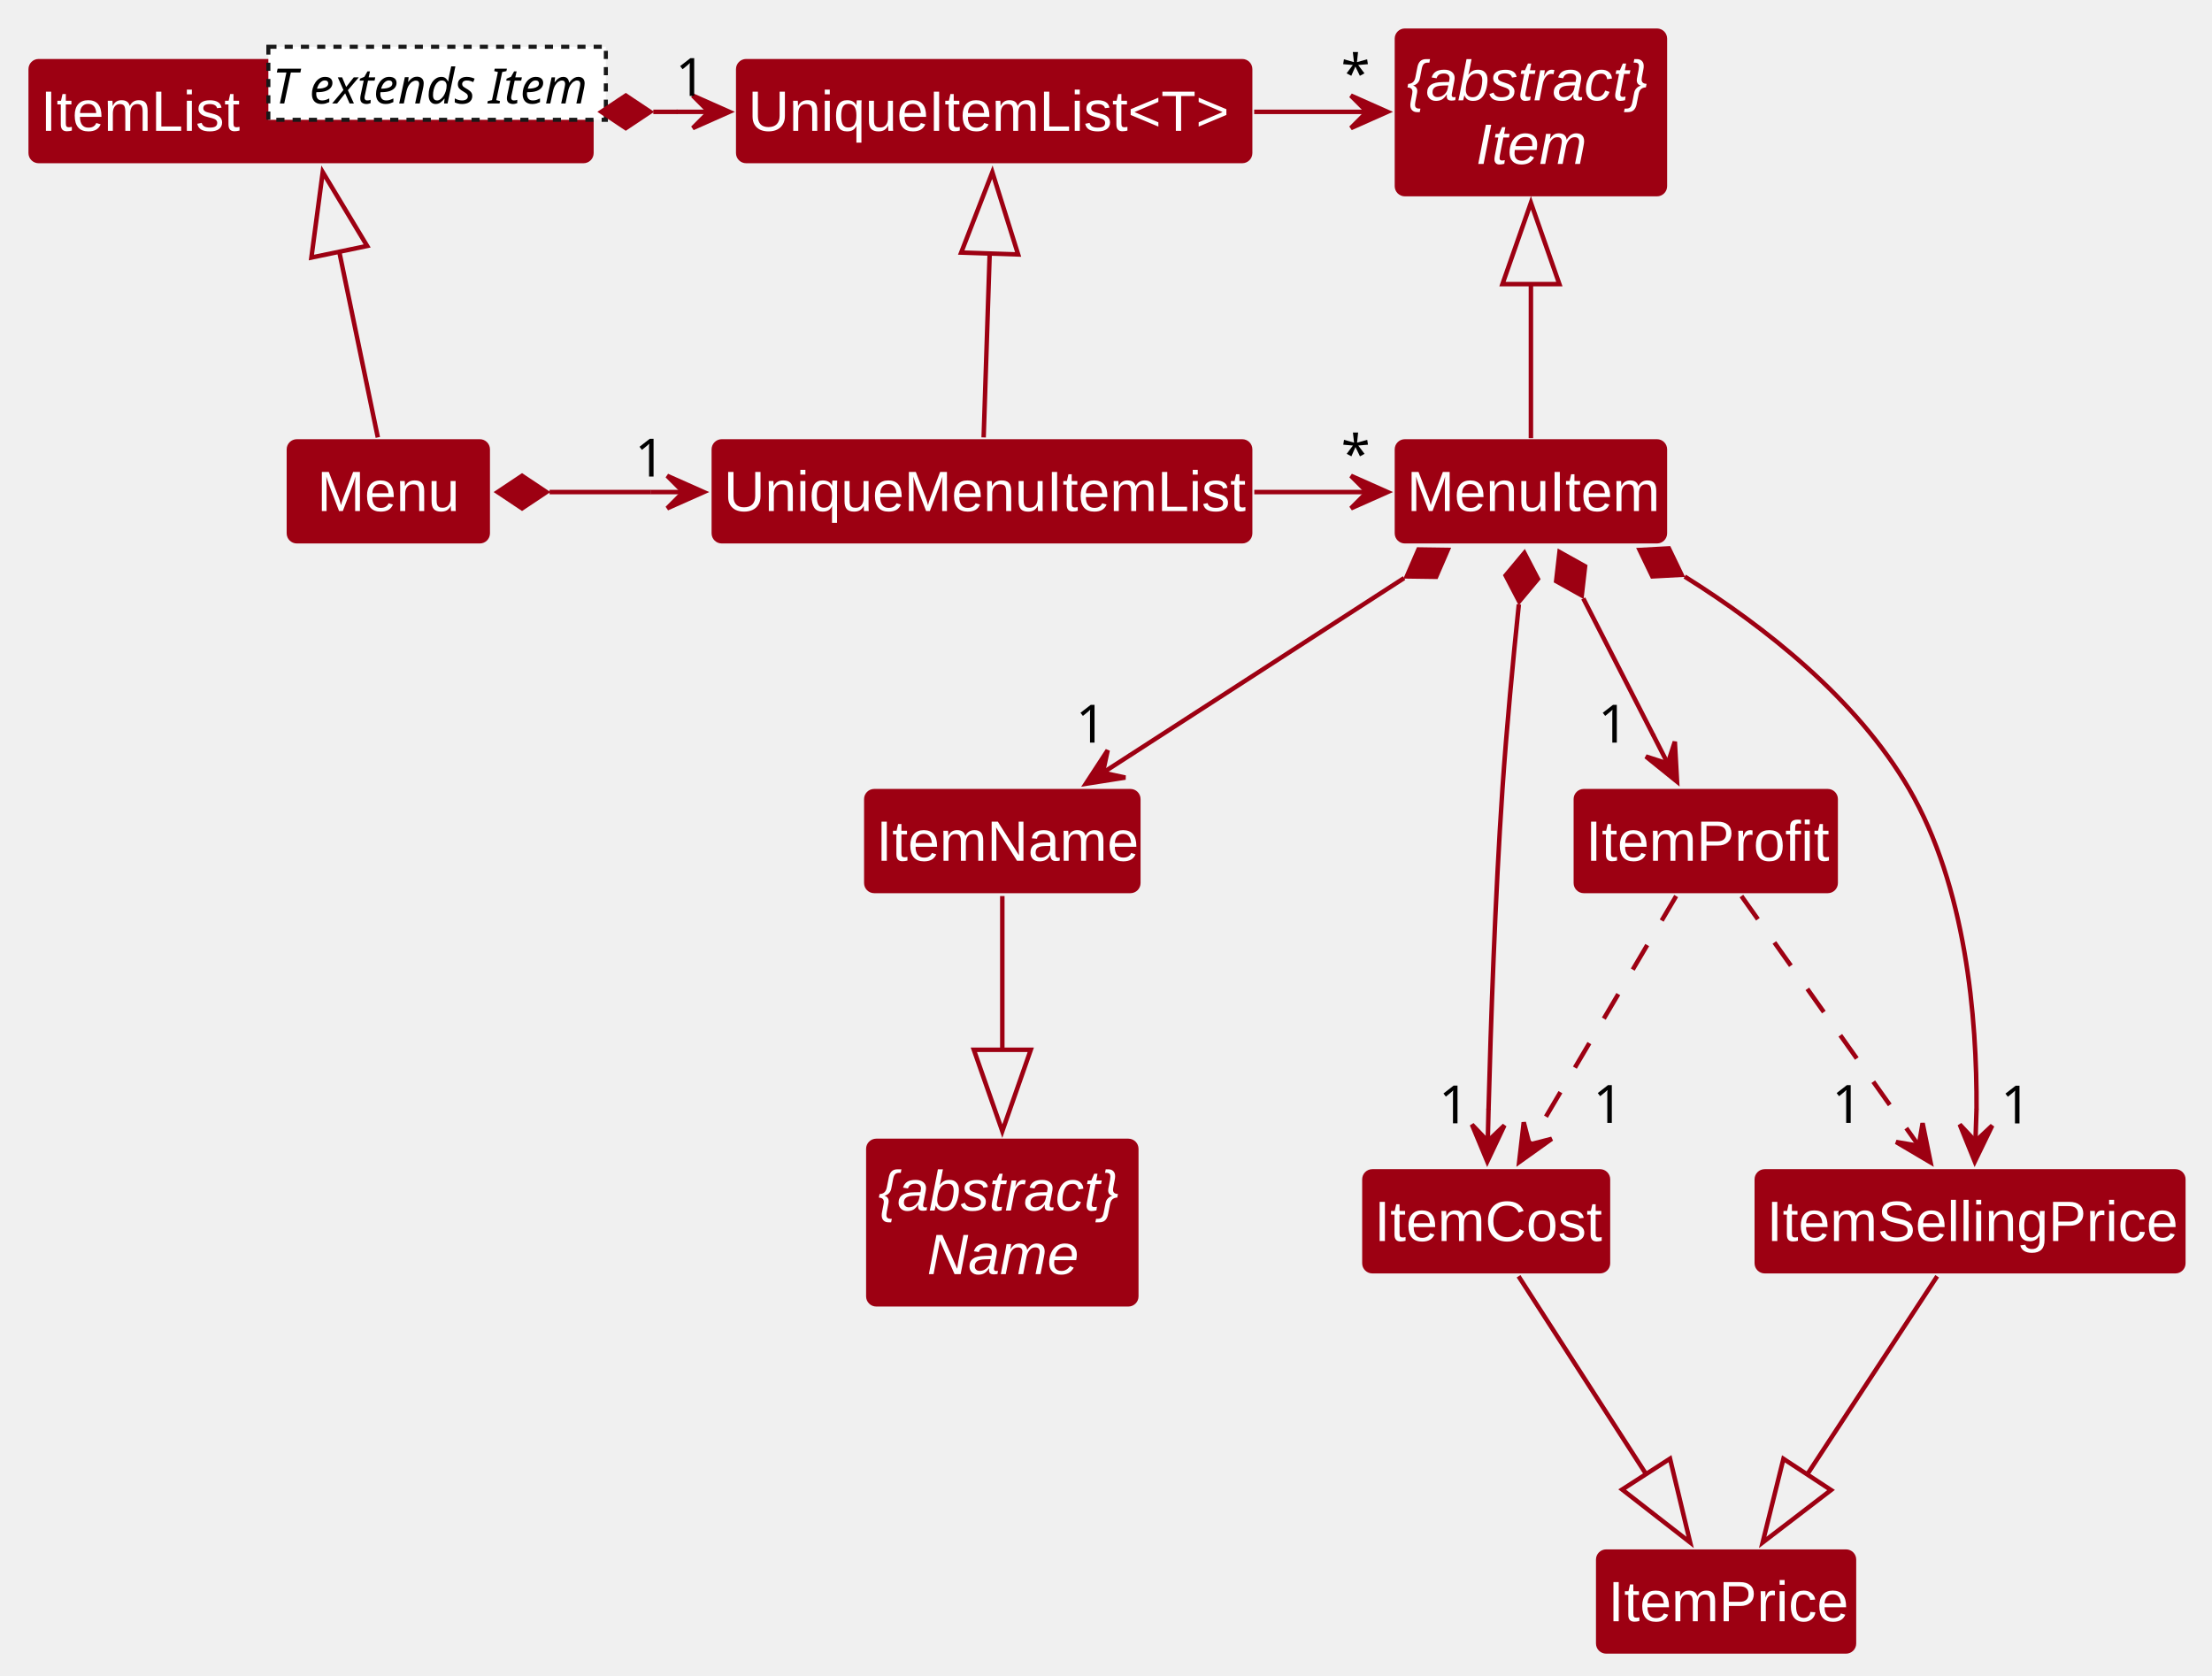
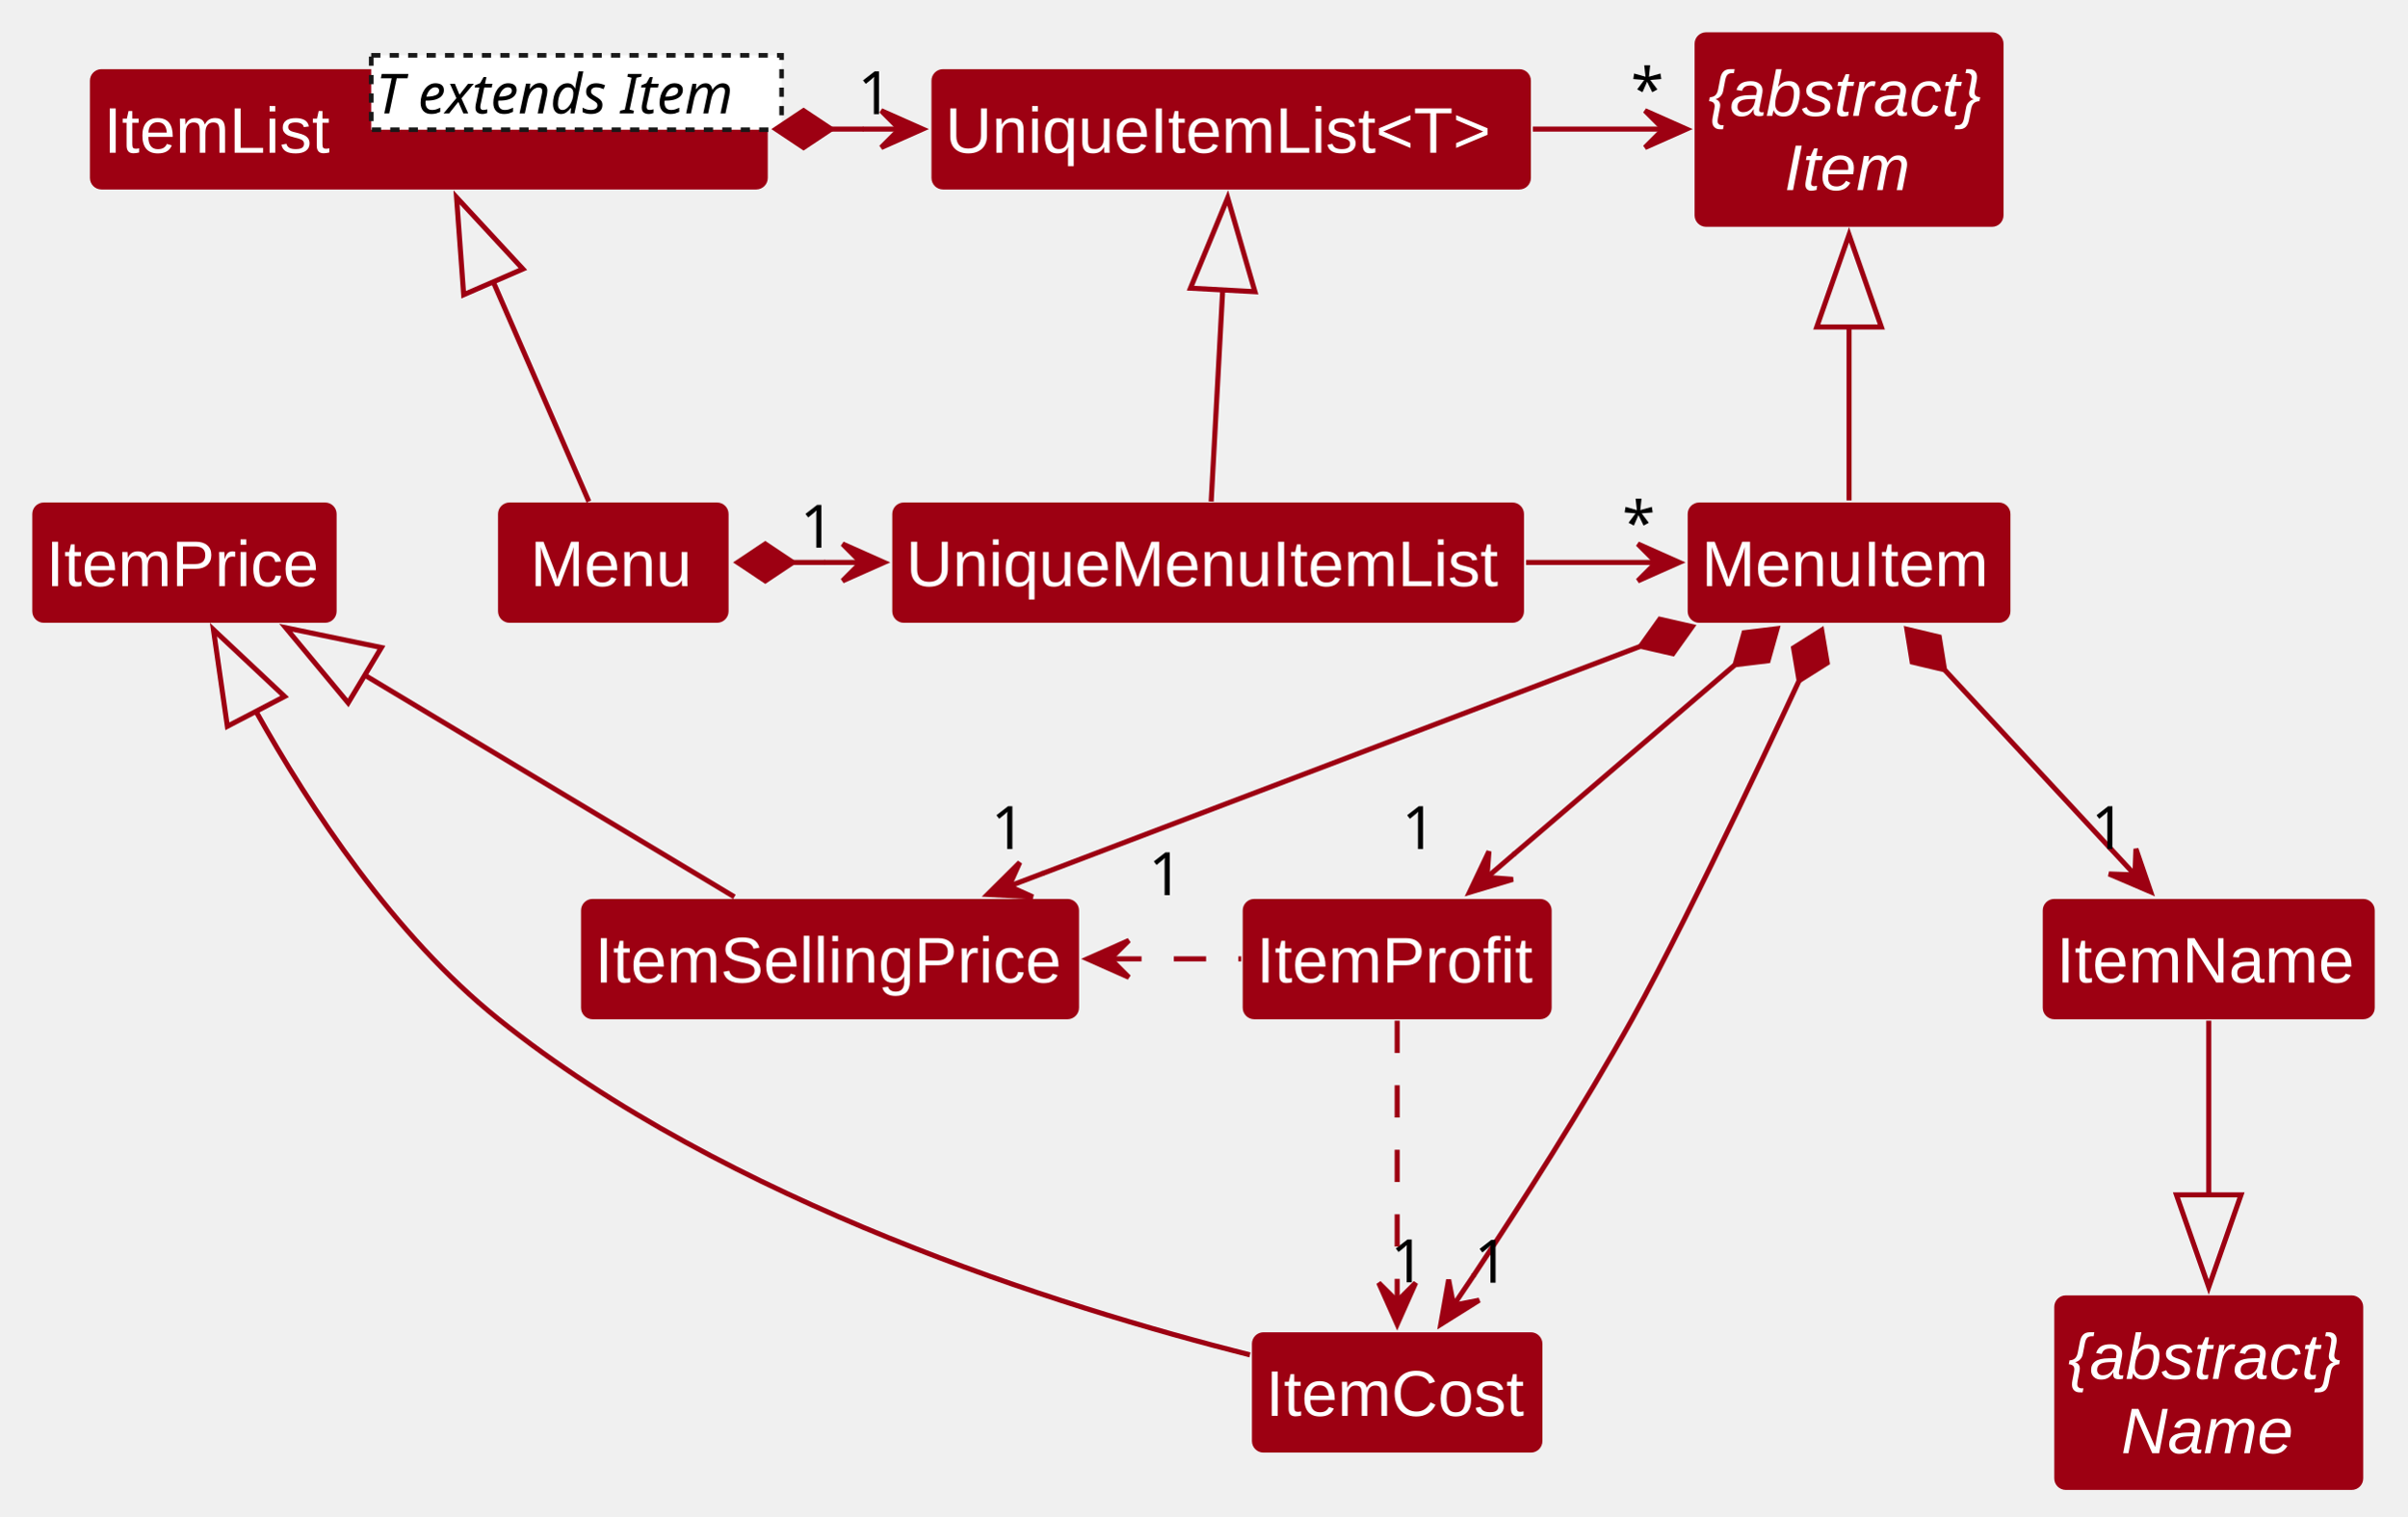
- <svg xmlns="http://www.w3.org/2000/svg" contentStyleType="text/css" height="412px" preserveAspectRatio="none" style="width:544px;height:412px;background:#FFFFFF;" version="1.1" viewBox="0 0 544 412" width="544px" zoomAndPan="magnify">
+ <svg xmlns="http://www.w3.org/2000/svg" contentStyleType="text/css" height="329px" preserveAspectRatio="none" style="width:522px;height:329px;background:#FFFFFF;" version="1.1" viewBox="0 0 522 329" width="522px" zoomAndPan="magnify">
  <defs />
  <g>
    <g id="elem_Item">
-       <rect codeLine="9" fill="#9D0012" height="41.281" id="Item" rx="2.5" ry="2.5" style="stroke:#181818;stroke-width:0.0;" width="67" x="343" y="7" />
-       <text fill="#FFFFFF" font-family="Arial" font-size="14" font-style="italic" lengthAdjust="spacing" textLength="61" x="346" y="24.674">{abstract}
-             </text>
-       <text fill="#FFFFFF" font-family="Arial" font-size="14" font-style="italic" lengthAdjust="spacing" textLength="27" x="363" y="40.315">Item
-             </text>
+       <rect codeLine="9" fill="#9D0012" height="42.197" id="Item" rx="2.5" ry="2.5" style="stroke:#181818;stroke-width:0.0;" width="67" x="367.5" y="7" />
+       <text fill="#FFFFFF" font-family="Arial" font-size="14" font-style="italic" lengthAdjust="spacing" textLength="61" x="370.5" y="25.132">{abstract}</text>
+       <text fill="#FFFFFF" font-family="Arial" font-size="14" font-style="italic" lengthAdjust="spacing" textLength="28" x="387" y="41.23">Item</text>
    </g>
    <g id="elem_Name">
-       <rect codeLine="10" fill="#9D0012" height="41.281" id="Name" rx="2.5" ry="2.5" style="stroke:#181818;stroke-width:0.0;" width="67" x="213" y="280" />
-       <text fill="#FFFFFF" font-family="Arial" font-size="14" font-style="italic" lengthAdjust="spacing" textLength="61" x="216" y="297.674">{abstract}
-             </text>
-       <text fill="#FFFFFF" font-family="Arial" font-size="14" font-style="italic" lengthAdjust="spacing" textLength="37" x="228" y="313.315">Name
-             </text>
+       <rect codeLine="10" fill="#9D0012" height="42.197" id="Name" rx="2.5" ry="2.5" style="stroke:#181818;stroke-width:0.0;" width="67" x="445.5" y="281" />
+       <text fill="#FFFFFF" font-family="Arial" font-size="14" font-style="italic" lengthAdjust="spacing" textLength="61" x="448.5" y="299.132">{abstract}</text>
+       <text fill="#FFFFFF" font-family="Arial" font-size="14" font-style="italic" lengthAdjust="spacing" textLength="38" x="460" y="315.231">Name</text>
    </g>
    <g id="elem_UniqueItemList">
-       <rect codeLine="11" fill="#9D0012" height="25.641" id="UniqueItemList" rx="2.5" ry="2.5" style="stroke:#181818;stroke-width:0.0;" width="127" x="181" y="14.5" />
-       <text fill="#FFFFFF" font-family="Arial" font-size="14" lengthAdjust="spacing" textLength="117" x="184" y="32.174">UniqueItemList&lt;T&gt;
-             </text>
+       <rect codeLine="11" fill="#9D0012" height="26.099" id="UniqueItemList" rx="2.5" ry="2.5" style="stroke:#181818;stroke-width:0.0;" width="130" x="202" y="15" />
+       <text fill="#FFFFFF" font-family="Arial" font-size="14" lengthAdjust="spacing" textLength="120" x="205" y="33.132">UniqueItemList&lt;T&gt;</text>
    </g>
    <g id="elem_ItemList">
-       <rect codeLine="12" fill="#9D0012" height="25.641" id="ItemList" rx="2.5" ry="2.5" style="stroke:#181818;stroke-width:0.0;" width="139" x="7" y="14.5" />
-       <text fill="#FFFFFF" font-family="Arial" font-size="14" lengthAdjust="spacing" textLength="48" x="10" y="32.174">ItemList
-             </text>
-       <rect fill="#FFFFFF" height="17.961" style="stroke:#181818;stroke-width:1.0;stroke-dasharray:2.0,2.0;" width="83" x="66" y="11.5" />
-       <text fill="#000000" font-family="sans-serif" font-size="12" font-style="italic" lengthAdjust="spacing" textLength="81" x="67" y="25.449">T extends Item
-             </text>
+       <rect codeLine="12" fill="#9D0012" height="26.099" id="ItemList" rx="2.5" ry="2.5" style="stroke:#181818;stroke-width:0.0;" width="147" x="19.5" y="15" />
+       <text fill="#FFFFFF" font-family="Arial" font-size="14" lengthAdjust="spacing" textLength="50" x="22.5" y="33.132">ItemList</text>
+       <rect fill="#FFFFFF" height="16.133" style="stroke:#181818;stroke-width:1.0;stroke-dasharray:2.0,2.0;" width="89" x="80.5" y="12" />
+       <text fill="#000000" font-family="sans-serif" font-size="12" font-style="italic" lengthAdjust="spacing" textLength="87" x="81.5" y="24.602">T extends Item</text>
    </g>
    <g id="elem_MenuItem">
-       <rect codeLine="15" fill="#9D0012" height="25.641" id="MenuItem" rx="2.5" ry="2.5" style="stroke:#181818;stroke-width:0.0;" width="67" x="343" y="108" />
-       <text fill="#FFFFFF" font-family="Arial" font-size="14" lengthAdjust="spacing" textLength="61" x="346" y="125.674">MenuItem
-             </text>
+       <rect codeLine="15" fill="#9D0012" height="26.099" id="MenuItem" rx="2.5" ry="2.5" style="stroke:#181818;stroke-width:0.0;" width="70" x="366" y="109" />
+       <text fill="#FFFFFF" font-family="Arial" font-size="14" lengthAdjust="spacing" textLength="64" x="369" y="127.132">MenuItem</text>
+     </g>
+     <g id="elem_ItemSellingPrice">
+       <rect codeLine="23" fill="#9D0012" height="26.099" id="ItemSellingPrice" rx="2.5" ry="2.5" style="stroke:#181818;stroke-width:0.0;" width="108" x="126" y="195" />
+       <text fill="#FFFFFF" font-family="Arial" font-size="14" lengthAdjust="spacing" textLength="102" x="129" y="213.132">ItemSellingPrice</text>
+     </g>
+     <g id="elem_ItemProfit">
+       <rect codeLine="17" fill="#9D0012" height="26.099" id="ItemProfit" rx="2.5" ry="2.5" style="stroke:#181818;stroke-width:0.0;" width="67" x="269.5" y="195" />
+       <text fill="#FFFFFF" font-family="Arial" font-size="14" lengthAdjust="spacing" textLength="61" x="272.5" y="213.132">ItemProfit</text>
    </g>
    <g id="elem_ItemPrice">
-       <rect codeLine="16" fill="#9D0012" height="25.641" id="ItemPrice" rx="2.5" ry="2.5" style="stroke:#181818;stroke-width:0.0;" width="64" x="392.5" y="381" />
-       <text fill="#FFFFFF" font-family="Arial" font-size="14" lengthAdjust="spacing" textLength="58" x="395.5" y="398.674">ItemPrice
-             </text>
+       <rect codeLine="18" fill="#9D0012" height="26.099" id="ItemPrice" rx="2.5" ry="2.5" style="stroke:#181818;stroke-width:0.0;" width="66" x="7" y="109" />
+       <text fill="#FFFFFF" font-family="Arial" font-size="14" lengthAdjust="spacing" textLength="60" x="10" y="127.132">ItemPrice</text>
    </g>
    <g id="elem_ItemCost">
-       <rect codeLine="17" fill="#9D0012" height="25.641" id="ItemCost" rx="2.5" ry="2.5" style="stroke:#181818;stroke-width:0.0;" width="61" x="335" y="287.5" />
-       <text fill="#FFFFFF" font-family="Arial" font-size="14" lengthAdjust="spacing" textLength="55" x="338" y="305.174">ItemCost
-             </text>
+       <rect codeLine="24" fill="#9D0012" height="26.099" id="ItemCost" rx="2.5" ry="2.5" style="stroke:#181818;stroke-width:0.0;" width="63" x="271.5" y="289" />
+       <text fill="#FFFFFF" font-family="Arial" font-size="14" lengthAdjust="spacing" textLength="57" x="274.5" y="307.132">ItemCost</text>
    </g>
    <g id="elem_ItemName">
-       <rect codeLine="18" fill="#9D0012" height="25.641" id="ItemName" rx="2.5" ry="2.5" style="stroke:#181818;stroke-width:0.0;" width="68" x="212.5" y="194" />
-       <text fill="#FFFFFF" font-family="Arial" font-size="14" lengthAdjust="spacing" textLength="62" x="215.5" y="211.674">ItemName
-             </text>
+       <rect codeLine="20" fill="#9D0012" height="26.099" id="ItemName" rx="2.5" ry="2.5" style="stroke:#181818;stroke-width:0.0;" width="72" x="443" y="195" />
+       <text fill="#FFFFFF" font-family="Arial" font-size="14" lengthAdjust="spacing" textLength="66" x="446" y="213.132">ItemName</text>
    </g>
    <g id="elem_Menu">
-       <rect codeLine="19" fill="#9D0012" height="25.641" id="Menu" rx="2.5" ry="2.5" style="stroke:#181818;stroke-width:0.0;" width="50" x="70.5" y="108" />
-       <text fill="#FFFFFF" font-family="Arial" font-size="14" lengthAdjust="spacing" textLength="35" x="78" y="125.674">Menu
-             </text>
+       <rect codeLine="21" fill="#9D0012" height="26.099" id="Menu" rx="2.5" ry="2.5" style="stroke:#181818;stroke-width:0.0;" width="50" x="108" y="109" />
+       <text fill="#FFFFFF" font-family="Arial" font-size="14" lengthAdjust="spacing" textLength="36" x="115" y="127.132">Menu</text>
    </g>
    <g id="elem_UniqueMenuItemList">
-       <rect codeLine="20" fill="#9D0012" height="25.641" id="UniqueMenuItemList" rx="2.5" ry="2.5" style="stroke:#181818;stroke-width:0.0;" width="133" x="175" y="108" />
-       <text fill="#FFFFFF" font-family="Arial" font-size="14" lengthAdjust="spacing" textLength="127" x="178" y="125.674">UniqueMenuItemList
-             </text>
-     </g>
-     <g id="elem_ItemSellingPrice">
-       <rect fill="#9D0012" height="25.641" id="ItemSellingPrice" rx="2.5" ry="2.5" style="stroke:#181818;stroke-width:0.0;" width="106" x="431.5" y="287.5" />
-       <text fill="#FFFFFF" font-family="Arial" font-size="14" lengthAdjust="spacing" textLength="100" x="434.5" y="305.174">ItemSellingPrice
-             </text>
-     </g>
-     <g id="elem_ItemProfit">
-       <rect fill="#9D0012" height="25.641" id="ItemProfit" rx="2.5" ry="2.5" style="stroke:#181818;stroke-width:0.0;" width="65" x="387" y="194" />
-       <text fill="#FFFFFF" font-family="Arial" font-size="14" lengthAdjust="spacing" textLength="59" x="390" y="211.674">ItemProfit
-             </text>
+       <rect codeLine="22" fill="#9D0012" height="26.099" id="UniqueMenuItemList" rx="2.5" ry="2.5" style="stroke:#181818;stroke-width:0.0;" width="137" x="193.5" y="109" />
+       <text fill="#FFFFFF" font-family="Arial" font-size="14" lengthAdjust="spacing" textLength="131" x="196.5" y="127.132">UniqueMenuItemList</text>
    </g>
    <g id="link_ItemList_Menu">
-       <path d="M83.38,61.64 C86.7,77.6 90.47,95.79 92.92,107.56 " fill="none" id="ItemList-backto-Menu" style="stroke:#9D0012;stroke-width:1.1;" />
-       <polygon fill="none" points="76.58,63.33,79.37,42.32,90.29,60.48,76.58,63.33" style="stroke:#9D0012;stroke-width:1.1;" />
+       <path d="M106.93,61.05 C114.1,77.53 122.42,96.66 127.69,108.79 " fill="none" id="ItemList-backto-Menu" style="stroke:#9D0012;stroke-width:1.1;" />
+       <polygon fill="none" points="100.55,63.93,99,42.8,113.39,58.35,100.55,63.93" style="stroke:#9D0012;stroke-width:1.1;" />
    </g>
    <g id="link_UniqueItemList_UniqueMenuItemList">
-       <path d="M243.4,62.19 C242.88,78.03 242.29,95.93 241.91,107.56 " fill="none" id="UniqueItemList-backto-UniqueMenuItemList" style="stroke:#9D0012;stroke-width:1.1;" />
-       <polygon fill="none" points="236.39,62.11,244.05,42.35,250.39,62.57,236.39,62.11" style="stroke:#9D0012;stroke-width:1.1;" />
+       <path d="M265.17,62.73 C264.29,78.82 263.3,97.07 262.66,108.79 " fill="none" id="UniqueItemList-backto-UniqueMenuItemList" style="stroke:#9D0012;stroke-width:1.1;" />
+       <polygon fill="none" points="258.17,62.51,266.24,42.92,272.15,63.27,258.17,62.51" style="stroke:#9D0012;stroke-width:1.1;" />
+     </g>
+     <g id="link_ItemPrice_ItemSellingPrice">
+       <path d="M78.84,146.3 C104.87,161.92 138.13,181.88 159.26,194.55 " fill="none" id="ItemPrice-backto-ItemSellingPrice" style="stroke:#9D0012;stroke-width:1.1;" />
+       <polygon fill="none" points="75.5,152.47,61.96,136.17,82.71,140.46,75.5,152.47" style="stroke:#9D0012;stroke-width:1.1;" />
+     </g>
+     <g id="link_ItemPrice_ItemCost">
+       <path d="M55.43,154.17 C67.3,175.43 85.48,202.91 108,221 C157.64,260.87 229.88,283.5 271.07,293.91 " fill="none" id="ItemPrice-backto-ItemCost" style="stroke:#9D0012;stroke-width:1.1;" />
+       <polygon fill="none" points="49.3,157.55,46.28,136.58,61.72,151.08,49.3,157.55" style="stroke:#9D0012;stroke-width:1.1;" />
    </g>
    <g id="link_ItemList_UniqueItemList">
-       <path codeLine="22" d="M160.67,27.5 C162.67,27.5 164.67,27.5 166.67,27.5 " fill="none" id="ItemList-UniqueItemList" style="stroke:#9D0012;stroke-width:1.1;" />
-       <polygon fill="#9D0012" points="147.9,27.5,153.9,31.5,159.9,27.5,153.9,23.5,147.9,27.5" style="stroke:#9D0012;stroke-width:1.1;" />
-       <polygon fill="#9D0012" points="179.37,27.5,170.37,23.5,174.37,27.5,170.37,31.5,179.37,27.5" style="stroke:#9D0012;stroke-width:1.1;" />
-       <line style="stroke:#9D0012;stroke-width:1.1;" x1="174.37" x2="166.37" y1="27.5" y2="27.5" />
-       <text fill="#000000" font-family="sans-serif" font-size="13" lengthAdjust="spacing" textLength="7" x="166.119" y="23.583">1
-             </text>
+       <path codeLine="27" d="M180.26,28 C180.26,28 185.22,28 187.24,28 " fill="none" id="ItemList-UniqueItemList" style="stroke:#9D0012;stroke-width:1.1;" />
+       <polygon fill="#9D0012" points="200.09,28,191.09,24,195.09,28,191.09,32,200.09,28" style="stroke:#9D0012;stroke-width:1.1;" />
+       <line style="stroke:#9D0012;stroke-width:1.1;" x1="195.09" x2="187.09" y1="28" y2="28" />
+       <polygon fill="#9D0012" points="168.26,28,174.26,32,180.26,28,174.26,24,168.26,28" style="stroke:#9D0012;stroke-width:1.1;" />
+       <text fill="#000000" font-family="sans-serif" font-size="13" lengthAdjust="spacing" textLength="8" x="186.009" y="24.76">1</text>
    </g>
    <g id="link_UniqueItemList_Item">
-       <path codeLine="23" d="M308.44,27.5 C317.73,27.5 327.02,27.5 336.3,27.5 " fill="none" id="UniqueItemList-to-Item" style="stroke:#9D0012;stroke-width:1.1;" />
-       <polygon fill="#9D0012" points="341.22,27.5,332.22,23.5,336.22,27.5,332.22,31.5,341.22,27.5" style="stroke:#9D0012;stroke-width:1.1;" />
-       <text fill="#000000" font-family="sans-serif" font-size="13" lengthAdjust="spacing" textLength="5" x="329.796" y="22.67">*
-             </text>
+       <path codeLine="28" d="M332.43,28 C341.95,28 351.47,28 360.99,28 " fill="none" id="UniqueItemList-to-Item" style="stroke:#9D0012;stroke-width:1.1;" />
+       <polygon fill="#9D0012" points="365.74,28,356.74,24,360.74,28,356.74,32,365.74,28" style="stroke:#9D0012;stroke-width:1.1;" />
+       <text fill="#000000" font-family="sans-serif" font-size="13" lengthAdjust="spacing" textLength="6" x="353.67" y="24.033">*</text>
    </g>
    <g id="link_Menu_UniqueMenuItemList">
-       <path codeLine="25" d="M135.15,121 C143.47,121 151.79,121 160.11,121 " fill="none" id="Menu-UniqueMenuItemList" style="stroke:#9D0012;stroke-width:1.1;" />
-       <polygon fill="#9D0012" points="122.39,121,128.39,125,134.39,121,128.39,117,122.39,121" style="stroke:#9D0012;stroke-width:1.1;" />
-       <polygon fill="#9D0012" points="173.08,121,164.08,117,168.08,121,164.08,125,173.08,121" style="stroke:#9D0012;stroke-width:1.1;" />
-       <line style="stroke:#9D0012;stroke-width:1.1;" x1="168.08" x2="160.08" y1="121" y2="121" />
-       <text fill="#000000" font-family="sans-serif" font-size="13" lengthAdjust="spacing" textLength="7" x="156.123" y="117.185">1
-             </text>
+       <path codeLine="30" d="M171.96,122 C171.96,122 176.89,122 178.9,122 " fill="none" id="Menu-UniqueMenuItemList" style="stroke:#9D0012;stroke-width:1.1;" />
+       <polygon fill="#9D0012" points="191.72,122,182.72,118,186.72,122,182.72,126,191.72,122" style="stroke:#9D0012;stroke-width:1.1;" />
+       <line style="stroke:#9D0012;stroke-width:1.1;" x1="186.72" x2="178.72" y1="122" y2="122" />
+       <polygon fill="#9D0012" points="159.96,122,165.96,126,171.96,122,165.96,118,159.96,122" style="stroke:#9D0012;stroke-width:1.1;" />
+       <text fill="#000000" font-family="sans-serif" font-size="13" lengthAdjust="spacing" textLength="8" x="173.519" y="118.806">1</text>
    </g>
    <g id="link_UniqueMenuItemList_MenuItem">
-       <path codeLine="26" d="M308.47,121 C317.76,121 327.04,121 336.32,121 " fill="none" id="UniqueMenuItemList-to-MenuItem" style="stroke:#9D0012;stroke-width:1.1;" />
-       <polygon fill="#9D0012" points="341.24,121,332.24,117,336.24,121,332.24,125,341.24,121" style="stroke:#9D0012;stroke-width:1.1;" />
-       <text fill="#000000" font-family="sans-serif" font-size="13" lengthAdjust="spacing" textLength="5" x="329.82" y="116.24">*
-             </text>
+       <path codeLine="31" d="M330.96,122 C340.46,122 349.96,122 359.46,122 " fill="none" id="UniqueMenuItemList-to-MenuItem" style="stroke:#9D0012;stroke-width:1.1;" />
+       <polygon fill="#9D0012" points="364.19,122,355.19,118,359.19,122,355.19,126,364.19,122" style="stroke:#9D0012;stroke-width:1.1;" />
+       <text fill="#000000" font-family="sans-serif" font-size="13" lengthAdjust="spacing" textLength="6" x="351.801" y="118.043">*</text>
    </g>
    <g id="link_MenuItem_ItemSellingPrice">
-       <path codeLine="28" d="M414.32,141.78 C434.02,154.11 456.62,171.84 469.5,194 C483.49,218.07 486.22,250.29 486.09,272.77 " fill="none" id="MenuItem-ItemSellingPrice" style="stroke:#9D0012;stroke-width:1.1;" />
-       <polygon fill="#9D0012" points="403.23,135.24,406.359,141.737,413.559,141.348,410.431,134.851,403.23,135.24" style="stroke:#9D0012;stroke-width:1.1;" />
-       <polygon fill="#9D0012" points="485.66,285.64,489.954,276.777,485.825,280.643,481.959,276.513,485.66,285.64" style="stroke:#9D0012;stroke-width:1.1;" />
-       <line style="stroke:#9D0012;stroke-width:1.1;" x1="485.825" x2="486.09" y1="280.643" y2="272.65" />
-       <text fill="#000000" font-family="sans-serif" font-size="13" lengthAdjust="spacing" textLength="7" x="492.047" y="276.255">1
-             </text>
+       <path codeLine="33" d="M355.763,140.193 C355.763,140.193 264.01,175.07 226.18,189.45 " fill="none" id="MenuItem-ItemSellingPrice" style="stroke:#9D0012;stroke-width:1.1;" />
+       <polygon fill="#9D0012" points="214.16,194.02,223.994,194.556,218.833,192.241,221.148,187.079,214.16,194.02" style="stroke:#9D0012;stroke-width:1.1;" />
+       <line style="stroke:#9D0012;stroke-width:1.1;" x1="218.833" x2="226.31" y1="192.241" y2="189.395" />
+       <polygon fill="#9D0012" points="366.98,135.93,359.95,134.322,355.763,140.193,362.792,141.8,366.98,135.93" style="stroke:#9D0012;stroke-width:1.1;" />
+       <text fill="#000000" font-family="sans-serif" font-size="13" lengthAdjust="spacing" textLength="8" x="214.935" y="184.172">1</text>
    </g>
    <g id="link_MenuItem_ItemProfit">
-       <path codeLine="29" d="M389.38,147.16 C394.83,157.81 401.17,170.19 406.62,180.84 " fill="none" id="MenuItem-ItemProfit" style="stroke:#9D0012;stroke-width:1.1;" />
-       <polygon fill="#9D0012" points="383.53,135.74,382.706,142.904,389.002,146.42,389.826,139.256,383.53,135.74" style="stroke:#9D0012;stroke-width:1.1;" />
-       <polygon fill="#9D0012" points="412.44,192.21,411.896,182.376,410.16,187.76,404.776,186.024,412.44,192.21" style="stroke:#9D0012;stroke-width:1.1;" />
-       <line style="stroke:#9D0012;stroke-width:1.1;" x1="410.16" x2="406.52" y1="187.76" y2="180.635" />
-       <text fill="#000000" font-family="sans-serif" font-size="13" lengthAdjust="spacing" textLength="7" x="393.015" y="182.604">1
-             </text>
+       <path codeLine="34" d="M376.283,144.194 C376.283,144.194 342.84,172.85 328.27,185.34 " fill="none" id="MenuItem-ItemProfit" style="stroke:#9D0012;stroke-width:1.1;" />
+       <polygon fill="#9D0012" points="318.67,193.57,328.107,190.752,322.467,190.317,322.902,184.677,318.67,193.57" style="stroke:#9D0012;stroke-width:1.1;" />
+       <line style="stroke:#9D0012;stroke-width:1.1;" x1="322.467" x2="328.54" y1="190.317" y2="185.105" />
+       <polygon fill="#9D0012" points="385.39,136.38,378.232,137.251,376.283,144.194,383.441,143.323,385.39,136.38" style="stroke:#9D0012;stroke-width:1.1;" />
+       <text fill="#000000" font-family="sans-serif" font-size="13" lengthAdjust="spacing" textLength="8" x="304.006" y="184.172">1</text>
    </g>
    <g id="link_MenuItem_ItemCost">
-       <path codeLine="30" d="M373.53,148.63 C372.12,162.19 370.52,178.96 369.5,194 C367.69,220.81 366.64,251.52 366.08,272.87 " fill="none" id="MenuItem-ItemCost" style="stroke:#9D0012;stroke-width:1.1;" />
-       <polygon fill="#9D0012" points="374.9,135.97,370.277,141.505,373.608,147.9,378.231,142.366,374.9,135.97" style="stroke:#9D0012;stroke-width:1.1;" />
-       <polygon fill="#9D0012" points="365.77,285.63,369.986,276.729,365.891,280.632,361.989,276.536,365.77,285.63" style="stroke:#9D0012;stroke-width:1.1;" />
-       <line style="stroke:#9D0012;stroke-width:1.1;" x1="365.891" x2="366.08" y1="280.632" y2="272.63" />
-       <text fill="#000000" font-family="sans-serif" font-size="13" lengthAdjust="spacing" textLength="7" x="353.837" y="276.227">1
-             </text>
+       <path codeLine="35" d="M390.168,147.648 C390.168,147.648 367.36,196.96 354,221 C343.31,240.23 329.89,261.18 319.5,276.81 " fill="none" id="MenuItem-ItemCost" style="stroke:#9D0012;stroke-width:1.1;" />
+       <polygon fill="#9D0012" points="312.45,287.28,320.793,282.046,315.241,283.132,314.156,277.58,312.45,287.28" style="stroke:#9D0012;stroke-width:1.1;" />
+       <line style="stroke:#9D0012;stroke-width:1.1;" x1="315.241" x2="319.705" y1="283.132" y2="276.5" />
+       <polygon fill="#9D0012" points="395.06,136.69,388.962,140.538,390.168,147.648,396.267,143.799,395.06,136.69" style="stroke:#9D0012;stroke-width:1.1;" />
+       <text fill="#000000" font-family="sans-serif" font-size="13" lengthAdjust="spacing" textLength="8" x="301.555" y="278.158">1</text>
    </g>
    <g id="link_MenuItem_ItemName">
-       <path codeLine="31" d="M345.31,142.15 C324.91,155.34 298.34,172.51 277.89,185.72 " fill="none" id="MenuItem-ItemName" style="stroke:#9D0012;stroke-width:1.1;" />
-       <polygon fill="#9D0012" points="356.05,135.22,348.84,135.119,345.973,141.736,353.183,141.837,356.05,135.22" style="stroke:#9D0012;stroke-width:1.1;" />
-       <polygon fill="#9D0012" points="267.03,192.73,276.76,191.202,271.229,190.015,272.416,184.484,267.03,192.73" style="stroke:#9D0012;stroke-width:1.1;" />
-       <line style="stroke:#9D0012;stroke-width:1.1;" x1="271.229" x2="277.95" y1="190.015" y2="185.68" />
-       <text fill="#000000" font-family="sans-serif" font-size="13" lengthAdjust="spacing" textLength="7" x="264.572" y="182.604">1
-             </text>
+       <path codeLine="36" d="M421.71,145.289 C421.71,145.289 446.71,172.23 457.75,184.12 " fill="none" id="MenuItem-ItemName" style="stroke:#9D0012;stroke-width:1.1;" />
+       <polygon fill="#9D0012" points="466.41,193.45,463.212,184.135,463.006,189.788,457.353,189.581,466.41,193.45" style="stroke:#9D0012;stroke-width:1.1;" />
+       <line style="stroke:#9D0012;stroke-width:1.1;" x1="463.006" x2="457.565" y1="189.788" y2="183.92" />
+       <polygon fill="#9D0012" points="413.54,136.5,414.695,143.618,421.71,145.289,420.555,138.171,413.54,136.5" style="stroke:#9D0012;stroke-width:1.1;" />
+       <text fill="#000000" font-family="sans-serif" font-size="13" lengthAdjust="spacing" textLength="8" x="453.508" y="184.172">1</text>
    </g>
-     <g id="link_ItemProfit_ItemSellingPrice">
-       <path codeLine="33" d="M428.27,220.34 C439.51,236.17 459.08,263.72 471.92,281.79 " fill="none" id="ItemProfit-to-ItemSellingPrice" style="stroke:#9D0012;stroke-width:1.1;stroke-dasharray:7.0,7.0;" />
-       <polygon fill="#9D0012" points="474.79,285.83,472.827,276.179,471.889,281.757,466.311,280.82,474.79,285.83" style="stroke:#9D0012;stroke-width:1.1;" />
-       <text fill="#000000" font-family="sans-serif" font-size="13" lengthAdjust="spacing" textLength="7" x="450.536" y="276.118">1
-             </text>
+     <g id="link_ItemSellingPrice_ItemProfit">
+       <path codeLine="38" d="M240.56,208 C250.1,208 259.64,208 269.18,208 " fill="none" id="ItemSellingPrice-backto-ItemProfit" style="stroke:#9D0012;stroke-width:1.1;stroke-dasharray:7.0,7.0;" />
+       <polygon fill="#9D0012" points="235.81,208,244.81,212,240.81,208,244.81,204,235.81,208" style="stroke:#9D0012;stroke-width:1.1;" />
+       <text fill="#000000" font-family="sans-serif" font-size="13" lengthAdjust="spacing" textLength="8" x="249.066" y="194.186">1</text>
    </g>
    <g id="link_ItemProfit_ItemCost">
-       <path codeLine="34" d="M412.22,220.34 C402.88,236.17 386.62,263.72 375.95,281.79 " fill="none" id="ItemProfit-to-ItemCost" style="stroke:#9D0012;stroke-width:1.1;stroke-dasharray:7.0,7.0;" />
-       <polygon fill="#9D0012" points="373.61,285.76,381.626,280.038,376.149,281.452,374.734,275.976,373.61,285.76" style="stroke:#9D0012;stroke-width:1.1;" />
-       <text fill="#000000" font-family="sans-serif" font-size="13" lengthAdjust="spacing" textLength="7" x="391.787" y="276.118">1
-             </text>
-     </g>
-     <g id="link_ItemSellingPrice_ItemPrice">
-       <path codeLine="36" d="M476.41,313.84 C468.22,326.32 455.25,346.1 444.32,362.77 " fill="none" id="ItemSellingPrice-to-ItemPrice" style="stroke:#9D0012;stroke-width:1.1;" />
-       <polygon fill="none" points="450.31,366.41,433.49,379.3,438.6,358.73,450.31,366.41" style="stroke:#9D0012;stroke-width:1.1;" />
-     </g>
-     <g id="link_ItemCost_ItemPrice">
-       <path codeLine="37" d="M373.46,313.84 C381.46,326.26 394.12,345.89 404.83,362.5 " fill="none" id="ItemCost-to-ItemPrice" style="stroke:#9D0012;stroke-width:1.1;" />
-       <polygon fill="none" points="410.71,358.69,415.66,379.29,398.94,366.28,410.71,358.69" style="stroke:#9D0012;stroke-width:1.1;" />
+       <path codeLine="39" d="M303,221.41 C303,237.13 303,264.38 303,282.54 " fill="none" id="ItemProfit-to-ItemCost" style="stroke:#9D0012;stroke-width:1.1;stroke-dasharray:7.0,7.0;" />
+       <polygon fill="#9D0012" points="303,287.28,307,278.28,303,282.28,299,278.28,303,287.28" style="stroke:#9D0012;stroke-width:1.1;" />
+       <text fill="#000000" font-family="sans-serif" font-size="13" lengthAdjust="spacing" textLength="8" x="319.725" y="278.245">1</text>
    </g>
    <g id="link_Item_MenuItem">
-       <path codeLine="40" d="M376.5,69.83 C376.5,83.63 376.5,97.96 376.5,107.76 " fill="none" id="Item-backto-MenuItem" style="stroke:#9D0012;stroke-width:1.1;" />
-       <polygon fill="none" points="369.5,69.87,376.5,49.87,383.5,69.87,369.5,69.87" style="stroke:#9D0012;stroke-width:1.1;" />
+       <path codeLine="44" d="M401,70.59 C401,84.38 401,98.71 401,108.55 " fill="none" id="Item-backto-MenuItem" style="stroke:#9D0012;stroke-width:1.1;" />
+       <polygon fill="none" points="394,70.93,401,50.93,408,70.93,394,70.93" style="stroke:#9D0012;stroke-width:1.1;" />
    </g>
    <g id="link_ItemName_Name">
-       <path codeLine="42" d="M246.5,220.34 C246.5,230.15 246.5,244.46 246.5,258.23 " fill="none" id="ItemName-to-Name" style="stroke:#9D0012;stroke-width:1.1;" />
-       <polygon fill="none" points="253.5,258.15,246.5,278.15,239.5,258.15,253.5,258.15" style="stroke:#9D0012;stroke-width:1.1;" />
+       <path codeLine="46" d="M479,221.41 C479,231.21 479,245.48 479,259.24 " fill="none" id="ItemName-to-Name" style="stroke:#9D0012;stroke-width:1.1;" />
+       <polygon fill="none" points="486,259.2,479,279.2,472,259.2,486,259.2" style="stroke:#9D0012;stroke-width:1.1;" />
    </g>
  </g>
</svg>
